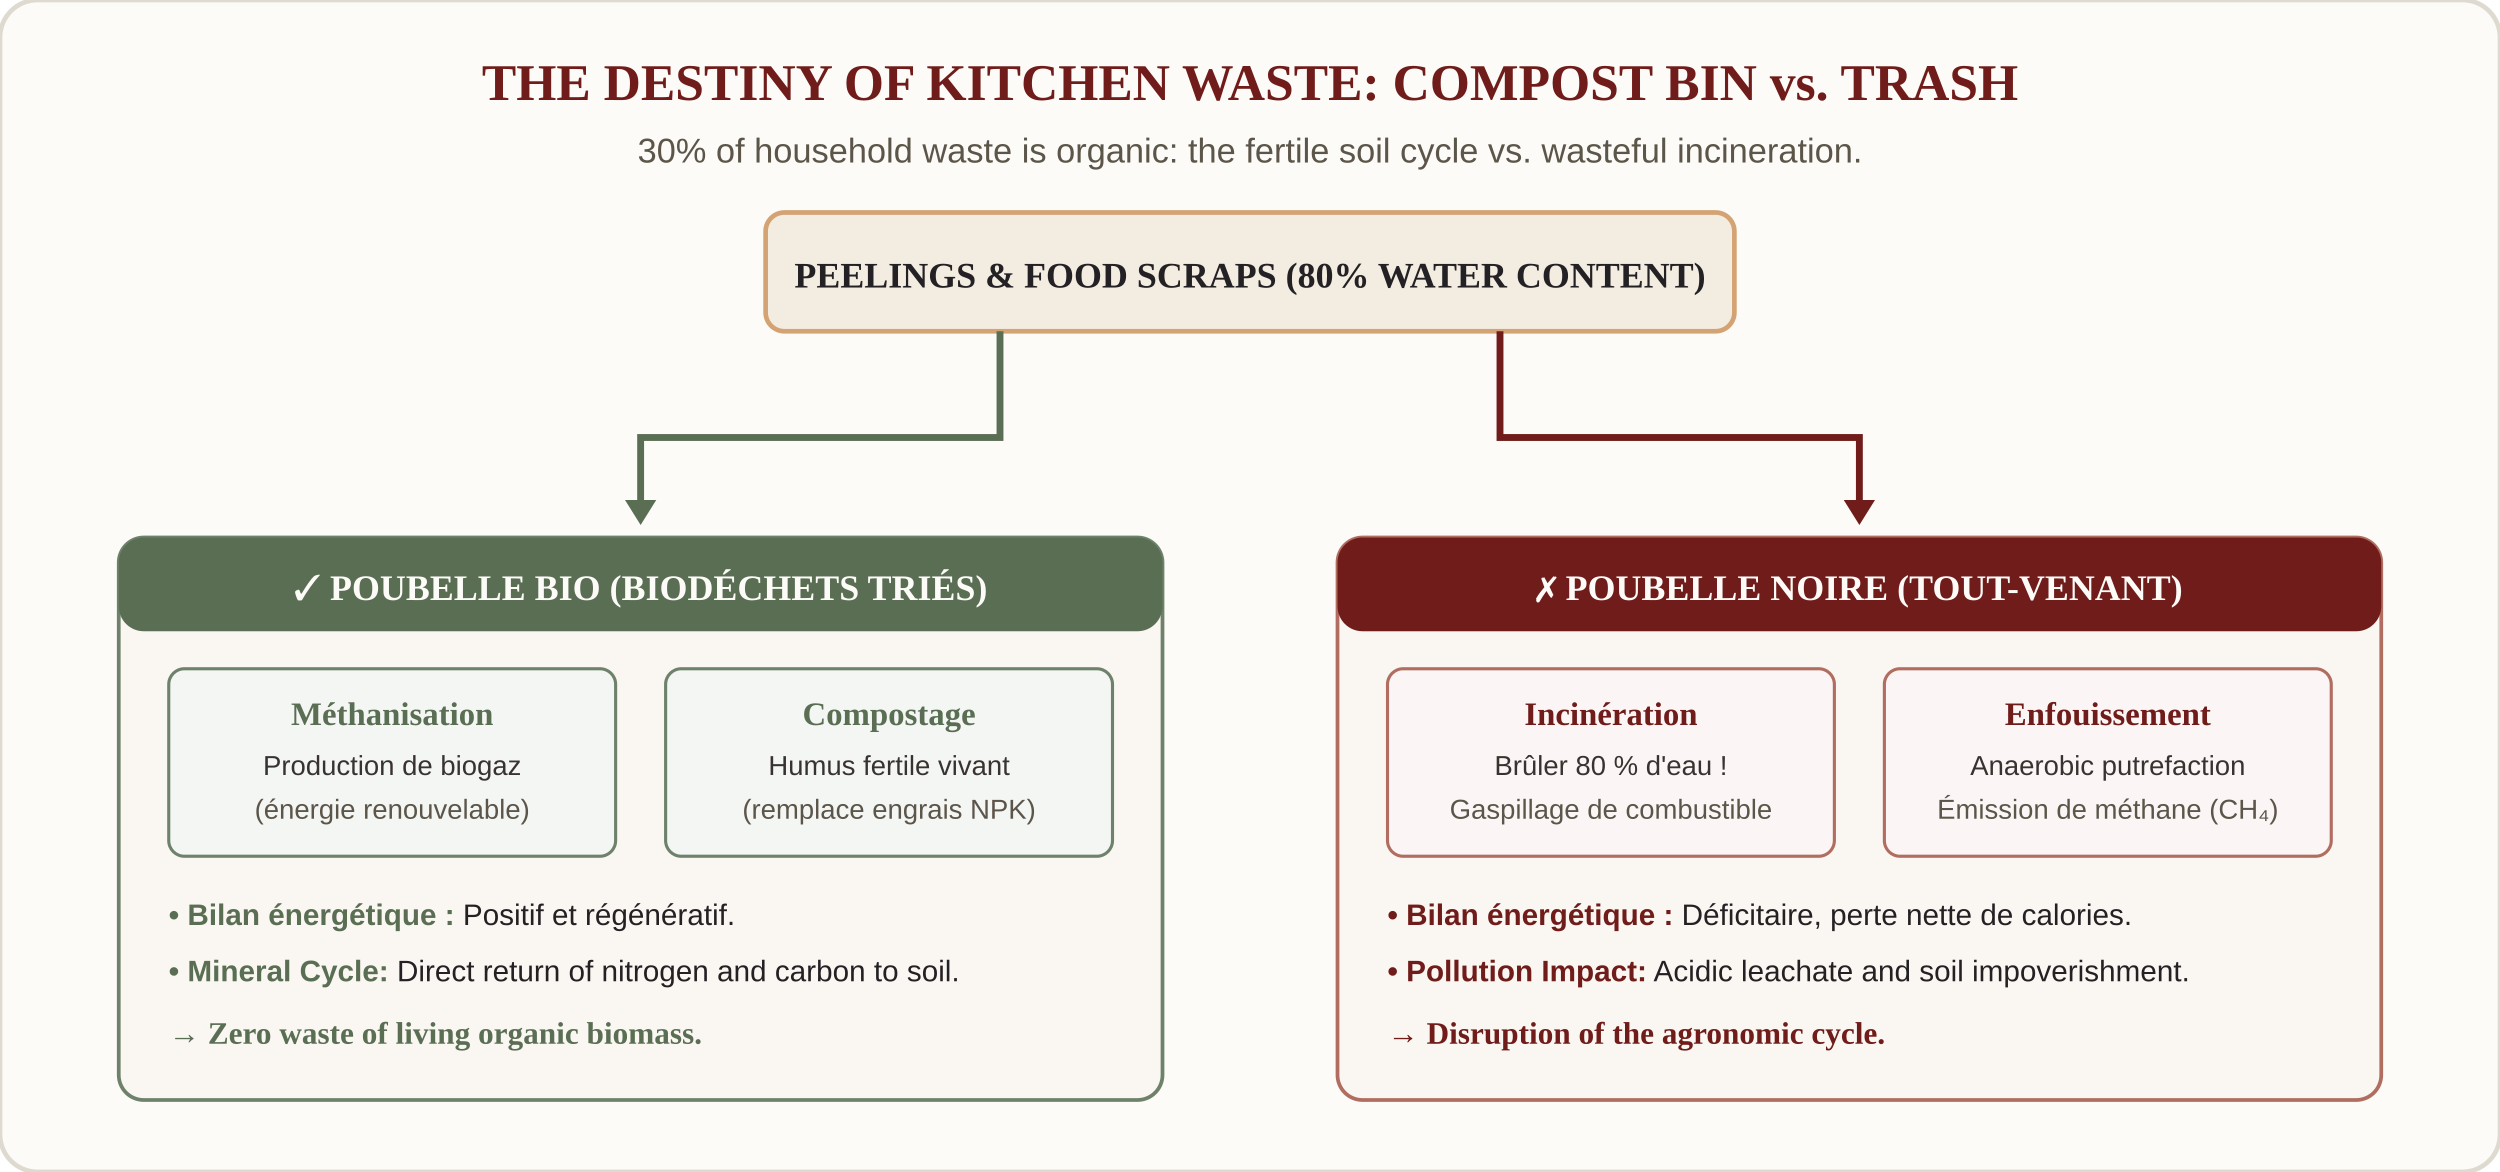
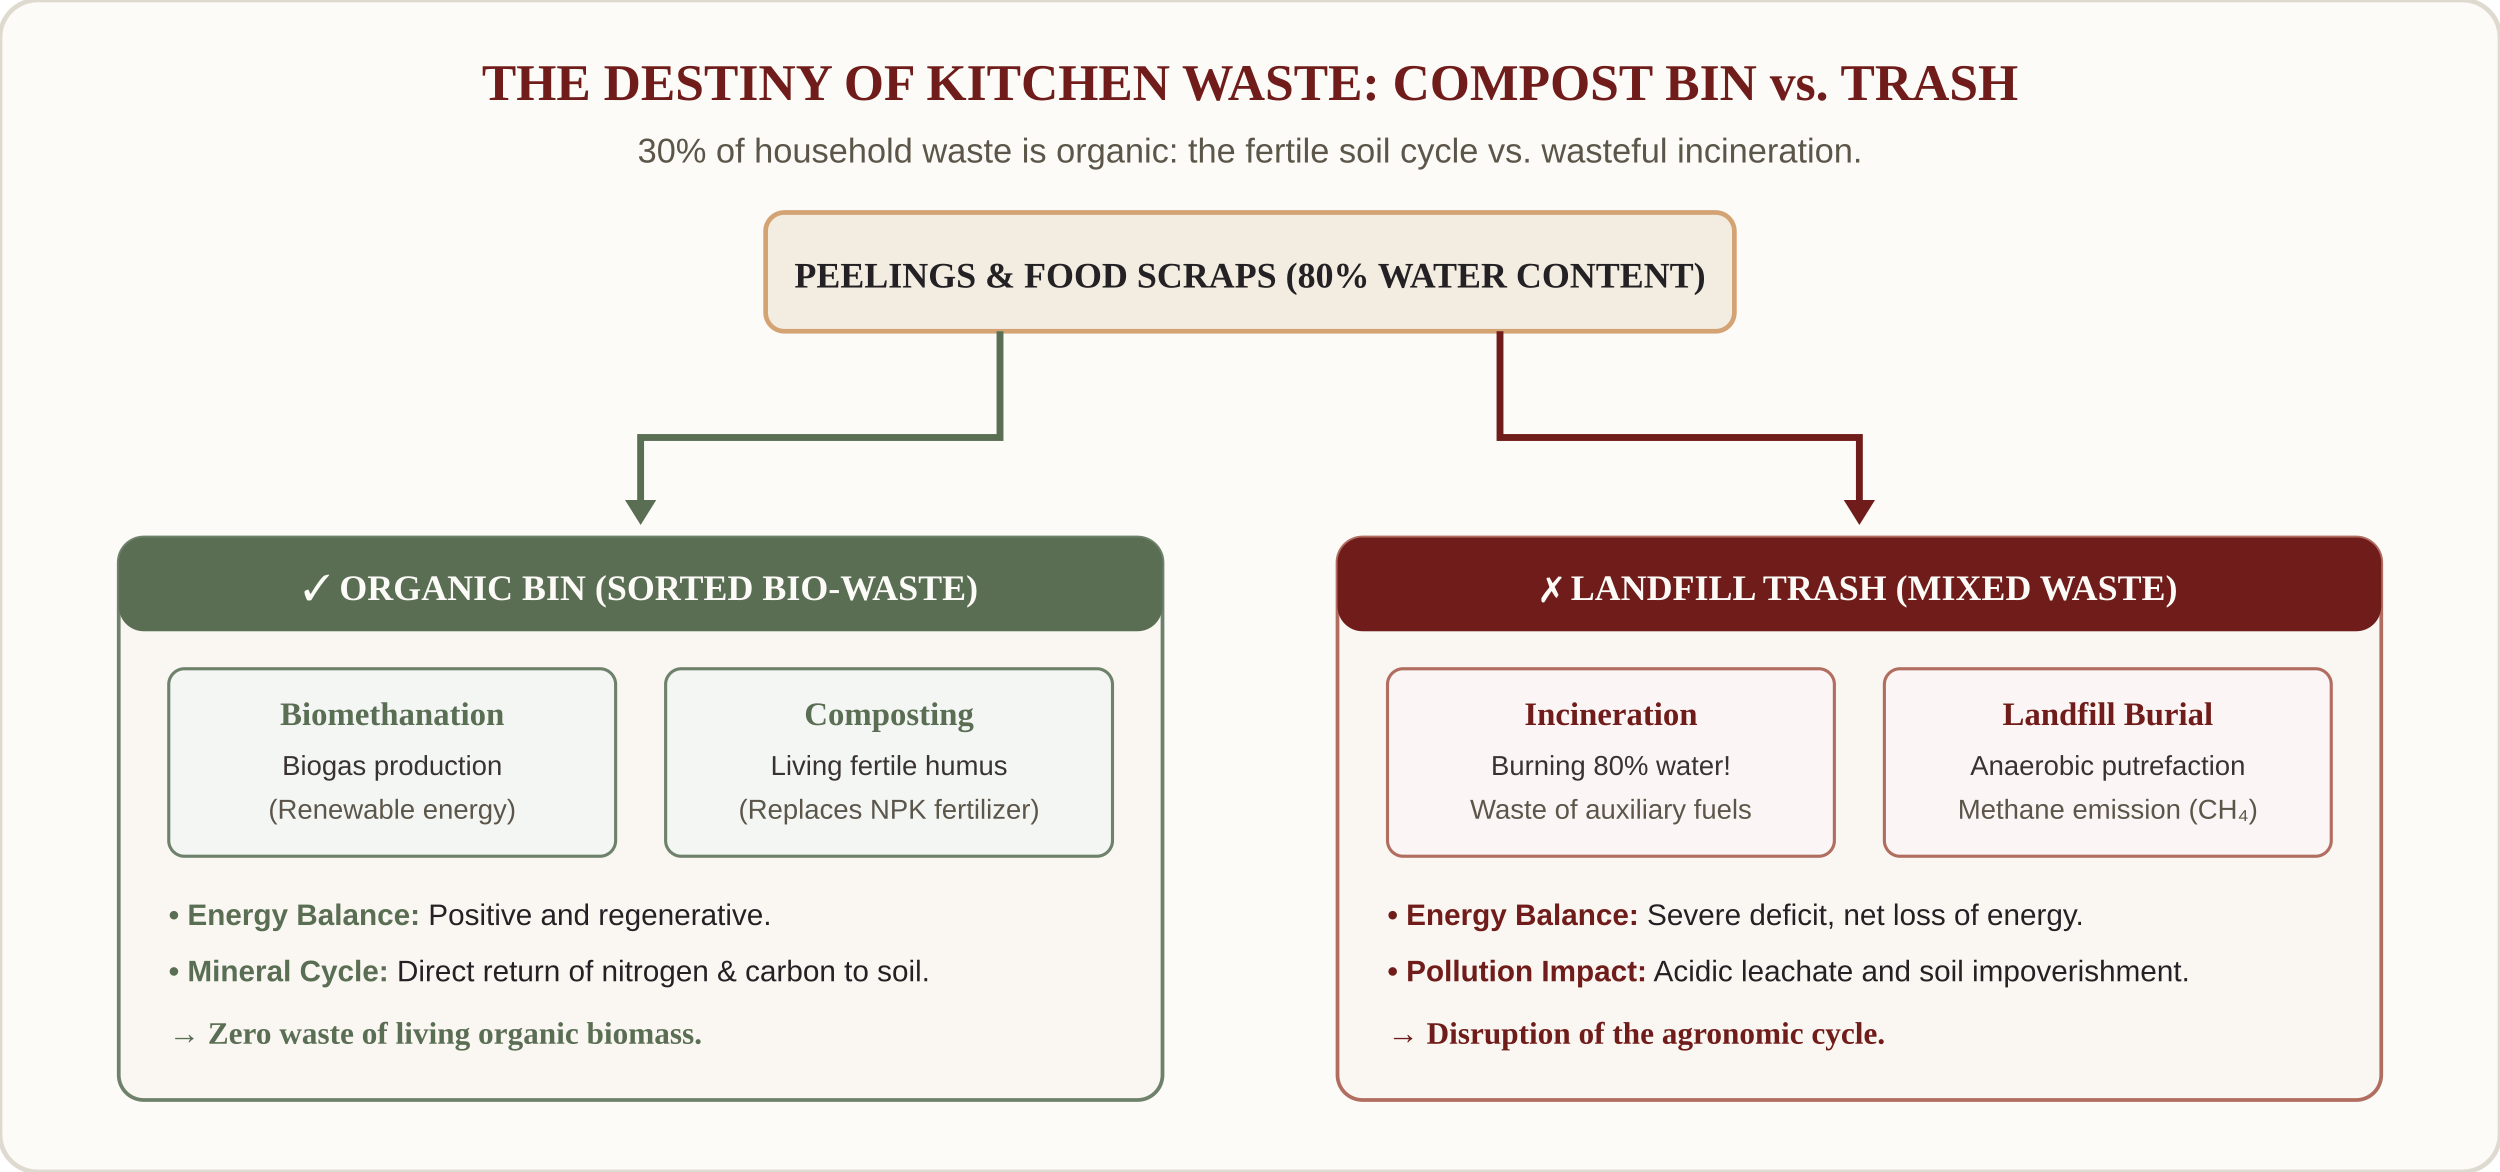
<svg xmlns="http://www.w3.org/2000/svg" viewBox="0 0 800 375" width="100%" height="100%">
  <rect width="800" height="375" rx="12" fill="#fcfbf7" stroke="#dfdacf" stroke-width="1.5" />
  <text x="400" y="32" font-family="Liberation Serif, Georgia, serif" font-size="16.5" font-weight="bold" fill="#701c1a" text-anchor="middle">THE DESTINY OF KITCHEN WASTE: COMPOST BIN vs. TRASH</text>
  <text x="400" y="52" font-family="Liberation Sans, Arial, sans-serif" font-size="11" fill="#5c5549" text-anchor="middle">30% of household waste is organic: the fertile soil cycle vs. wasteful incineration.</text>
  <rect x="245" y="68" width="310" height="38" rx="6" fill="#f2ece1" stroke="#d4a373" stroke-width="1.5" />
  <text x="400" y="92" font-family="Liberation Serif, Georgia, serif" font-size="11.5" font-weight="bold" fill="#242124" text-anchor="middle">PEELINGS &amp; FOOD SCRAPS (80% WATER CONTENT)</text>
  <path d="M 320 106 L 320 140 L 205 140 L 205 162" fill="none" stroke="#5a6e54" stroke-width="2.2" />
  <polygon points="205,168 200,160 210,160" fill="#5a6e54" />
  <path d="M 480 106 L 480 140 L 595 140 L 595 162" fill="none" stroke="#701c1a" stroke-width="2.2" />
  <polygon points="595,168 590,160 600,160" fill="#701c1a" />
  <g transform="translate(38, 172)">
    <rect width="334" height="180" rx="8" fill="#faf7f2" stroke="#6e826b" stroke-width="1.2" />
    <rect x="0" y="0" width="334" height="30" rx="8" fill="#5a6e54" />
-     <text x="167" y="20" font-family="Liberation Serif, Georgia, serif" font-size="11.5" font-weight="bold" fill="#fcfbf7" text-anchor="middle">✓ POUBELLE BIO (BIODÉCHETS TRIÉS)</text>
+     <text x="167" y="20" font-family="Liberation Serif, Georgia, serif" font-size="11.5" font-weight="bold" fill="#fcfbf7" text-anchor="middle">✓ ORGANIC BIN (SORTED BIO-WASTE)</text>
    <rect x="16" y="42" width="143" height="60" rx="5" fill="#f4f6f4" stroke="#6e826b" stroke-width="1" />
-     <text x="87.5" y="60" font-family="Liberation Serif, Georgia, serif" font-size="10.5" font-weight="bold" fill="#5a6e54" text-anchor="middle">Méthanisation</text>
-     <text x="87.5" y="76" font-family="Liberation Sans, Arial, sans-serif" font-size="8.8" fill="#383330" text-anchor="middle">Production de biogaz</text>
-     <text x="87.5" y="90" font-family="Liberation Sans, Arial, sans-serif" font-size="8.8" fill="#5c5549" text-anchor="middle">(énergie renouvelable)</text>
+     <text x="87.5" y="60" font-family="Liberation Serif, Georgia, serif" font-size="10.5" font-weight="bold" fill="#5a6e54" text-anchor="middle">Biomethanation</text>
+     <text x="87.5" y="76" font-family="Liberation Sans, Arial, sans-serif" font-size="8.8" fill="#383330" text-anchor="middle">Biogas production</text>
+     <text x="87.5" y="90" font-family="Liberation Sans, Arial, sans-serif" font-size="8.8" fill="#5c5549" text-anchor="middle">(Renewable energy)</text>
    <rect x="175" y="42" width="143" height="60" rx="5" fill="#f4f6f4" stroke="#6e826b" stroke-width="1" />
-     <text x="246.5" y="60" font-family="Liberation Serif, Georgia, serif" font-size="10.5" font-weight="bold" fill="#5a6e54" text-anchor="middle">Compostage</text>
-     <text x="246.5" y="76" font-family="Liberation Sans, Arial, sans-serif" font-size="8.8" fill="#383330" text-anchor="middle">Humus fertile vivant</text>
-     <text x="246.5" y="90" font-family="Liberation Sans, Arial, sans-serif" font-size="8.8" fill="#5c5549" text-anchor="middle">(remplace engrais NPK)</text>
+     <text x="246.5" y="60" font-family="Liberation Serif, Georgia, serif" font-size="10.5" font-weight="bold" fill="#5a6e54" text-anchor="middle">Composting</text>
+     <text x="246.5" y="76" font-family="Liberation Sans, Arial, sans-serif" font-size="8.8" fill="#383330" text-anchor="middle">Living fertile humus</text>
+     <text x="246.5" y="90" font-family="Liberation Sans, Arial, sans-serif" font-size="8.8" fill="#5c5549" text-anchor="middle">(Replaces NPK fertilizer)</text>
    <text x="16" y="124" font-family="Liberation Sans, Arial, sans-serif" font-size="9.5" fill="#242124">
-       <tspan font-weight="bold" fill="#5a6e54">• Bilan énergétique :</tspan> Positif et régénératif.</text>
+       <tspan font-weight="bold" fill="#5a6e54">• Energy Balance:</tspan> Positive and regenerative.</text>
    <text x="16" y="142" font-family="Liberation Sans, Arial, sans-serif" font-size="9.5" fill="#242124">
-       <tspan font-weight="bold" fill="#5a6e54">• Mineral Cycle:</tspan> Direct return of nitrogen and carbon to soil.</text>
+       <tspan font-weight="bold" fill="#5a6e54">• Mineral Cycle:</tspan> Direct return of nitrogen &amp; carbon to soil.</text>
    <text x="16" y="162" font-family="Liberation Serif, Georgia, serif" font-size="10" font-weight="bold" fill="#5a6e54">→ Zero waste of living organic biomass.</text>
  </g>
  <g transform="translate(428, 172)">
    <rect width="334" height="180" rx="8" fill="#faf7f2" stroke="#b06d60" stroke-width="1.2" />
    <rect x="0" y="0" width="334" height="30" rx="8" fill="#701c1a" />
-     <text x="167" y="20" font-family="Liberation Serif, Georgia, serif" font-size="11.5" font-weight="bold" fill="#fcfbf7" text-anchor="middle">✗ POUBELLE NOIRE (TOUT-VENANT)</text>
+     <text x="167" y="20" font-family="Liberation Serif, Georgia, serif" font-size="11.5" font-weight="bold" fill="#fcfbf7" text-anchor="middle">✗ LANDFILL TRASH (MIXED WASTE)</text>
    <rect x="16" y="42" width="143" height="60" rx="5" fill="#fbf6f5" stroke="#b06d60" stroke-width="1" />
-     <text x="87.5" y="60" font-family="Liberation Serif, Georgia, serif" font-size="10.5" font-weight="bold" fill="#701c1a" text-anchor="middle">Incinération</text>
-     <text x="87.5" y="76" font-family="Liberation Sans, Arial, sans-serif" font-size="8.8" fill="#383330" text-anchor="middle">Brûler 80 % d'eau !</text>
-     <text x="87.5" y="90" font-family="Liberation Sans, Arial, sans-serif" font-size="8.8" fill="#5c5549" text-anchor="middle">Gaspillage de combustible</text>
+     <text x="87.5" y="60" font-family="Liberation Serif, Georgia, serif" font-size="10.5" font-weight="bold" fill="#701c1a" text-anchor="middle">Incineration</text>
+     <text x="87.5" y="76" font-family="Liberation Sans, Arial, sans-serif" font-size="8.8" fill="#383330" text-anchor="middle">Burning 80% water!</text>
+     <text x="87.5" y="90" font-family="Liberation Sans, Arial, sans-serif" font-size="8.8" fill="#5c5549" text-anchor="middle">Waste of auxiliary fuels</text>
    <rect x="175" y="42" width="143" height="60" rx="5" fill="#fbf6f5" stroke="#b06d60" stroke-width="1" />
-     <text x="246.5" y="60" font-family="Liberation Serif, Georgia, serif" font-size="10.5" font-weight="bold" fill="#701c1a" text-anchor="middle">Enfouissement</text>
+     <text x="246.5" y="60" font-family="Liberation Serif, Georgia, serif" font-size="10.5" font-weight="bold" fill="#701c1a" text-anchor="middle">Landfill Burial</text>
    <text x="246.5" y="76" font-family="Liberation Sans, Arial, sans-serif" font-size="8.8" fill="#383330" text-anchor="middle">Anaerobic putrefaction</text>
-     <text x="246.5" y="90" font-family="Liberation Sans, Arial, sans-serif" font-size="8.8" fill="#5c5549" text-anchor="middle">Émission de méthane (CH₄)</text>
+     <text x="246.5" y="90" font-family="Liberation Sans, Arial, sans-serif" font-size="8.8" fill="#5c5549" text-anchor="middle">Methane emission (CH₄)</text>
    <text x="16" y="124" font-family="Liberation Sans, Arial, sans-serif" font-size="9.5" fill="#242124">
-       <tspan font-weight="bold" fill="#701c1a">• Bilan énergétique :</tspan> Déficitaire, perte nette de calories.</text>
+       <tspan font-weight="bold" fill="#701c1a">• Energy Balance:</tspan> Severe deficit, net loss of energy.</text>
    <text x="16" y="142" font-family="Liberation Sans, Arial, sans-serif" font-size="9.5" fill="#242124">
      <tspan font-weight="bold" fill="#701c1a">• Pollution Impact:</tspan> Acidic leachate and soil impoverishment.</text>
    <text x="16" y="162" font-family="Liberation Serif, Georgia, serif" font-size="10" font-weight="bold" fill="#701c1a">→ Disruption of the agronomic cycle.</text>
  </g>
</svg>
